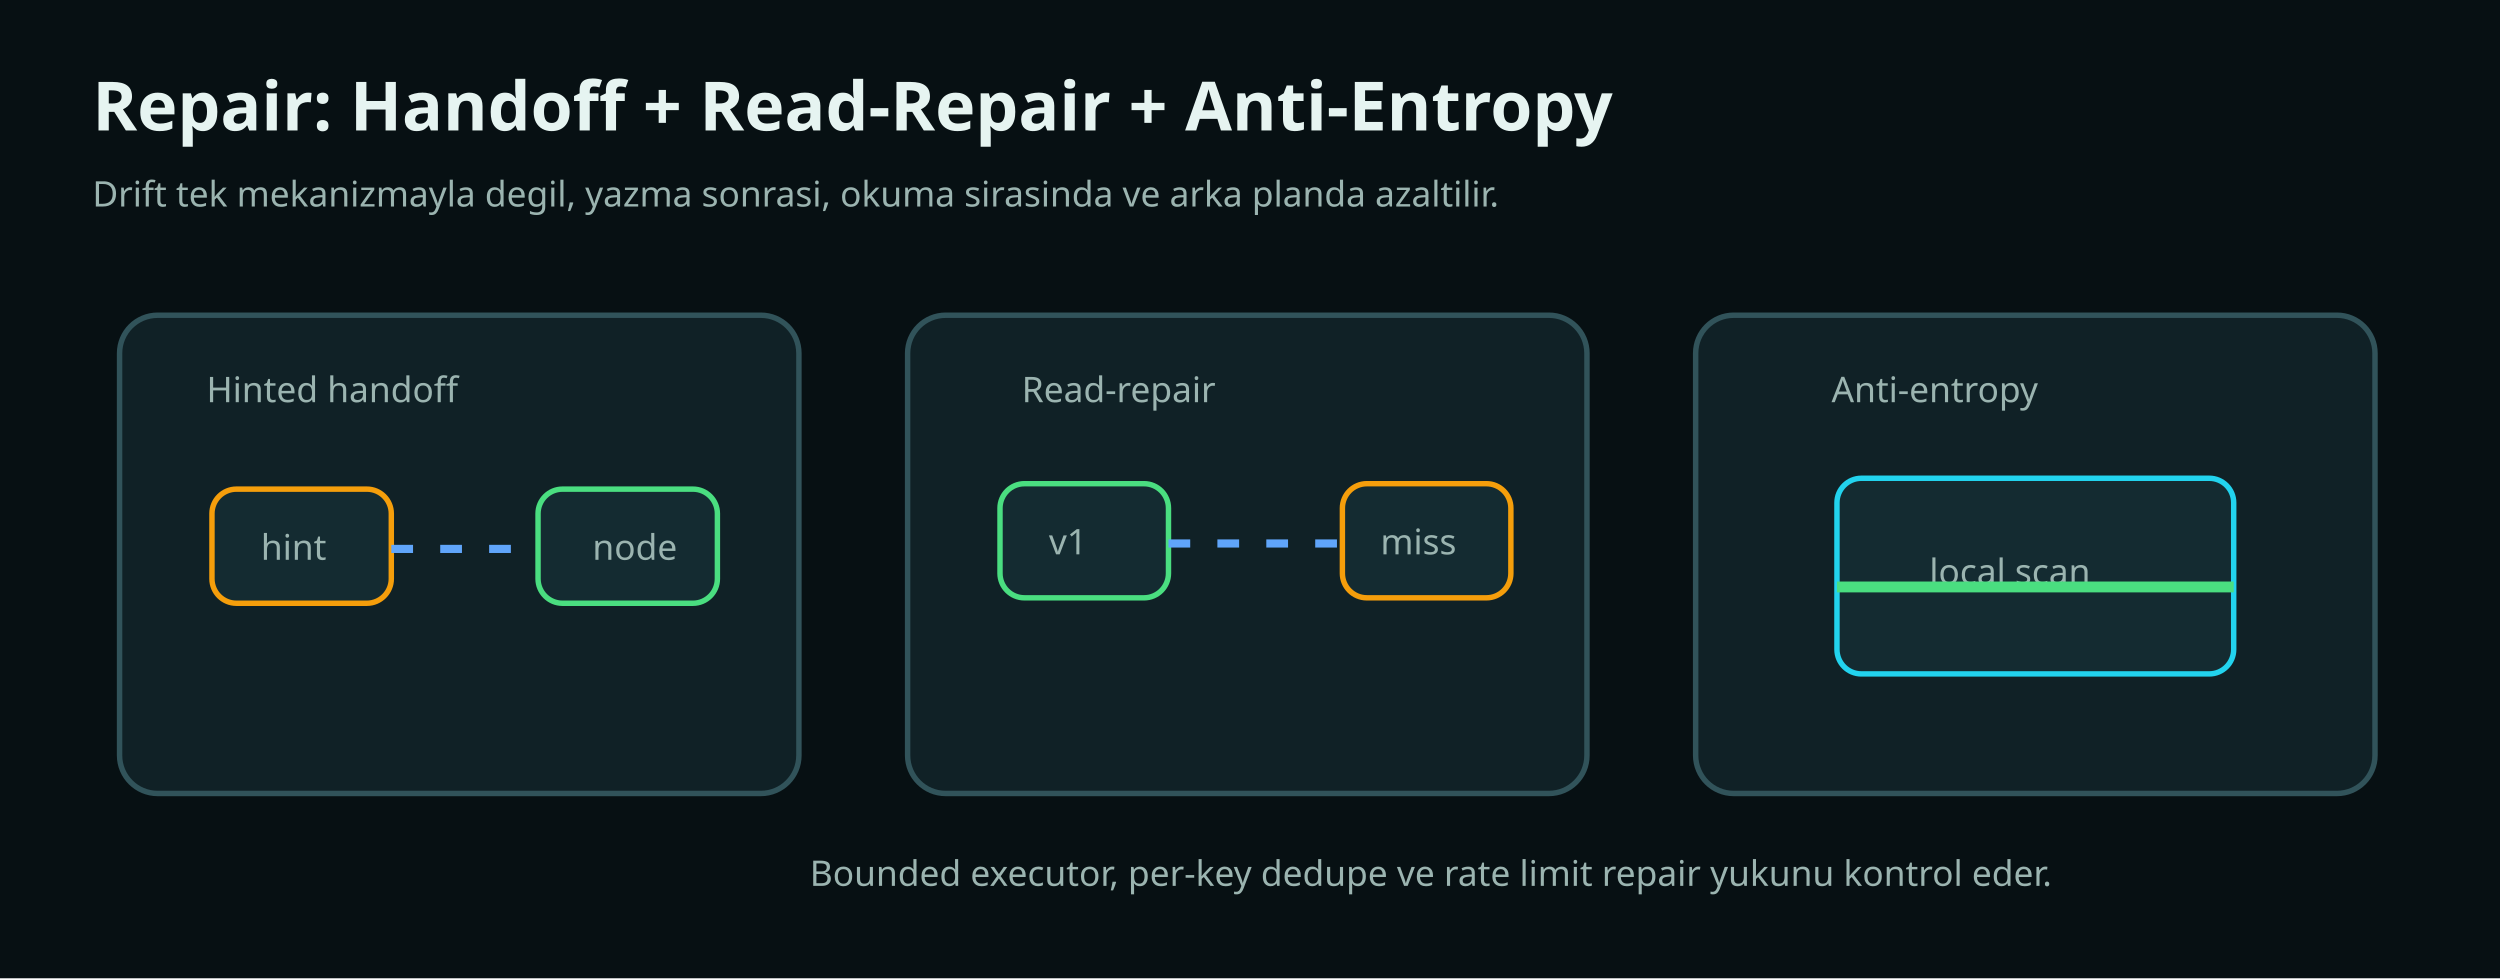
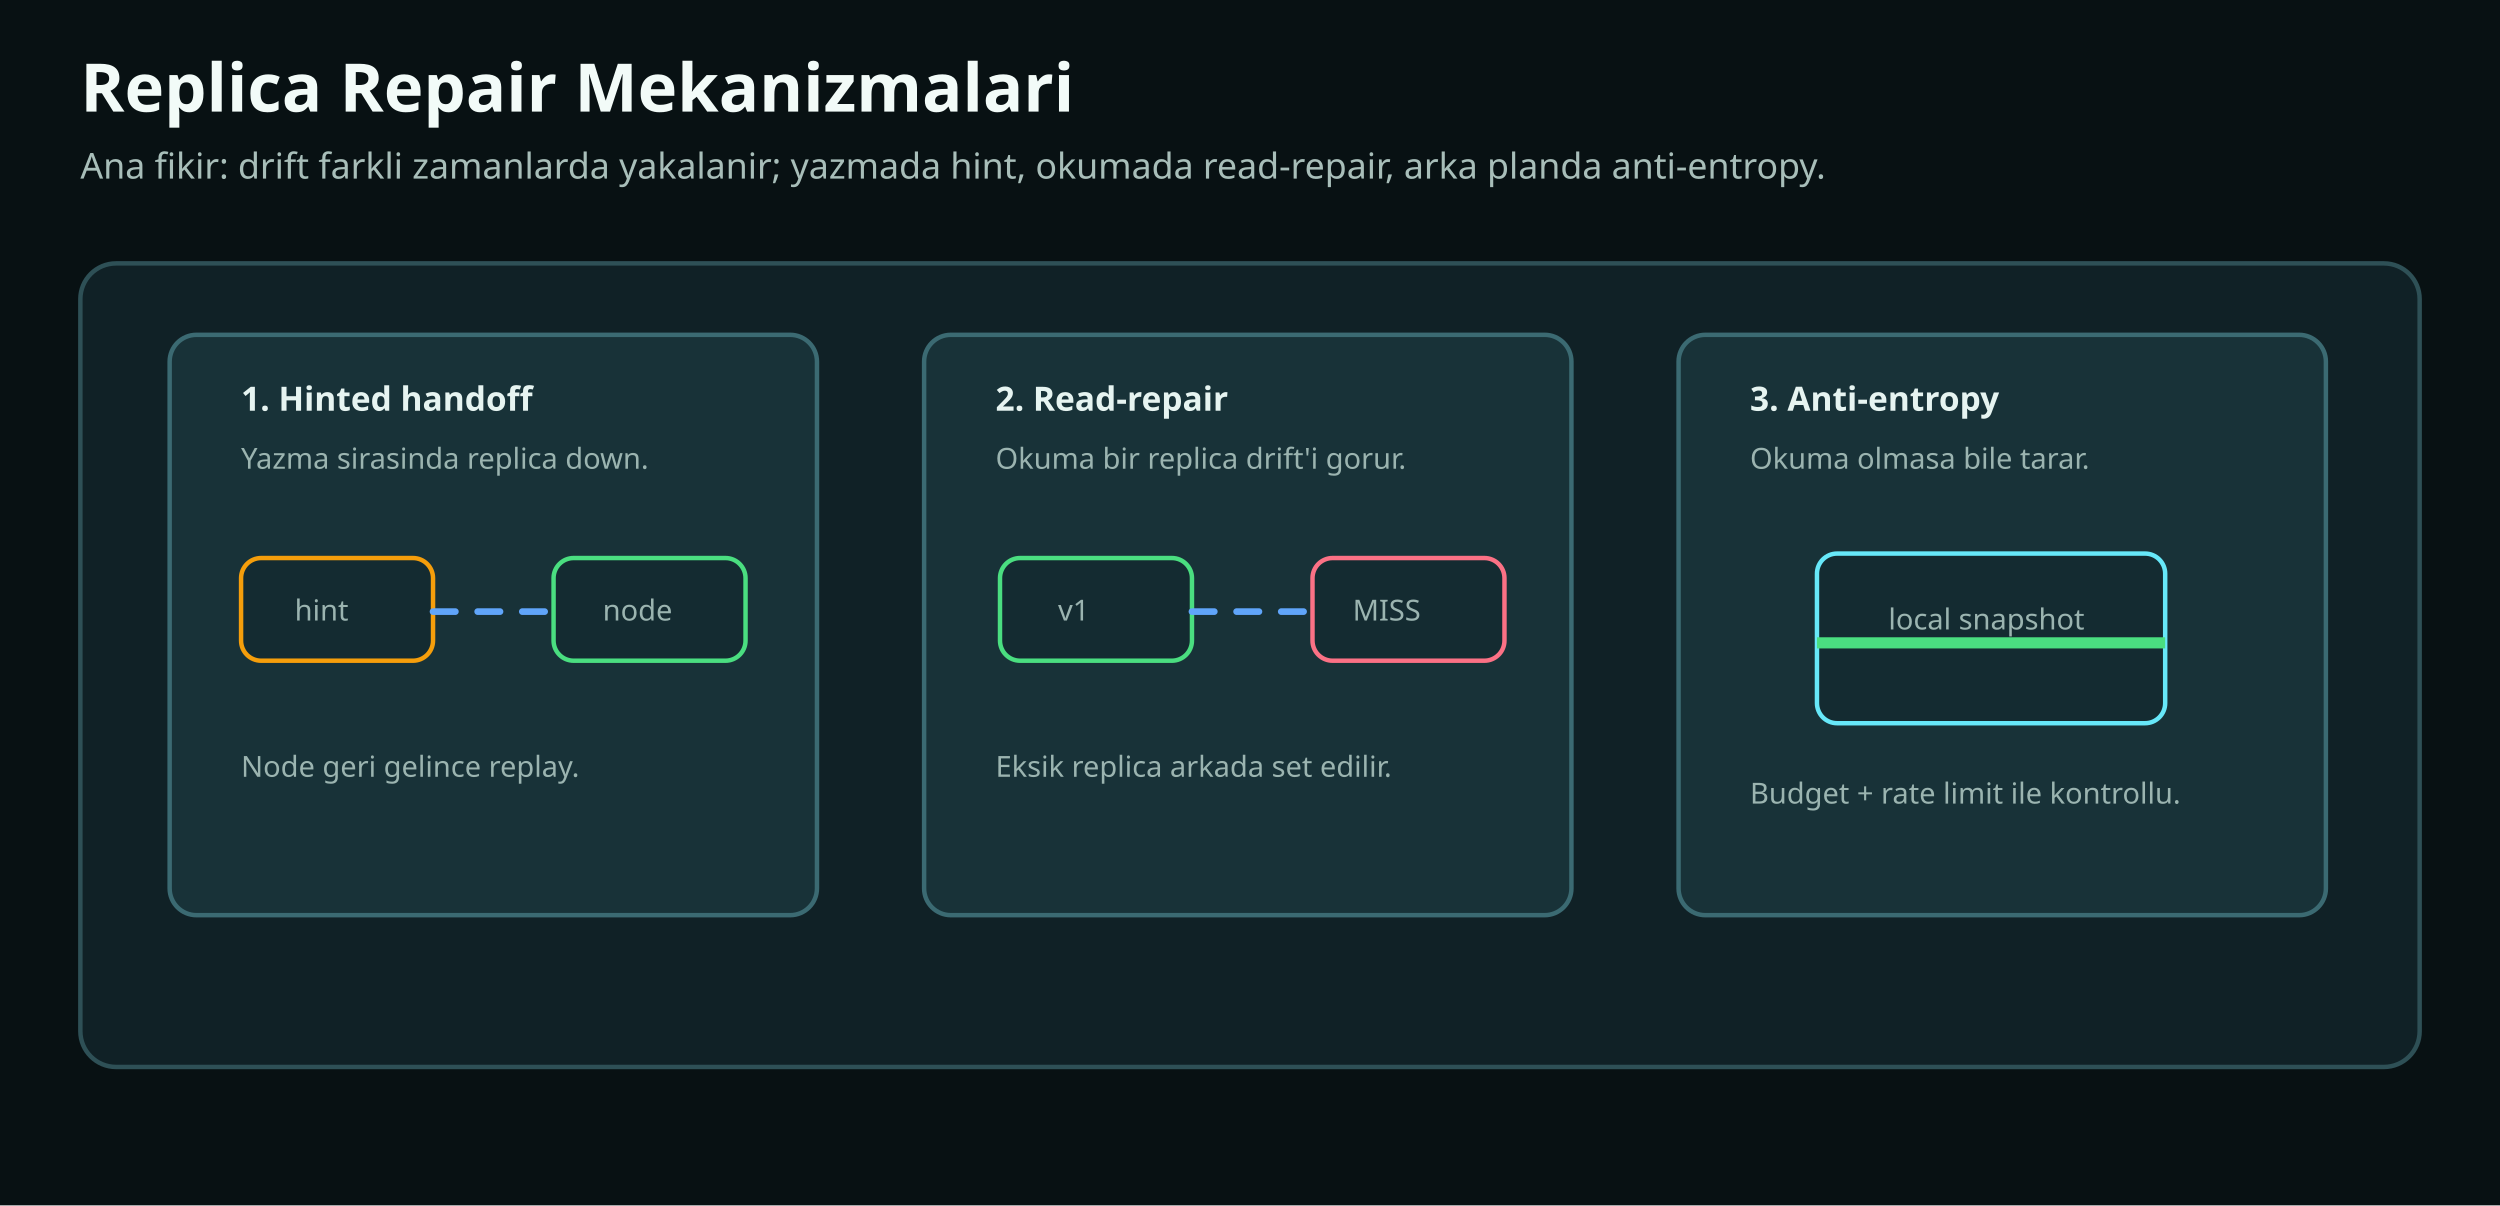
- <svg xmlns="http://www.w3.org/2000/svg" width="920" height="360" viewBox="0 0 920 360" role="img" aria-labelledby="title desc">
+ <svg xmlns="http://www.w3.org/2000/svg" width="1120" height="540" viewBox="0 0 1120 540" role="img" aria-labelledby="title desc">
  <style>
-     .bg{fill:#071013}.t{fill:#e6f4f1;font:700 25px system-ui}.s{fill:#9bb4b0;font:500 13px system-ui}.p{fill:#102126;stroke:#31535a;stroke-width:2;rx:14}.n{fill:#142b31;stroke:#22d3ee;stroke-width:2;rx:9}.ok{stroke:#4ade80}.warn{stroke:#f59e0b}.line{fill:none;stroke:#60a5fa;stroke-width:3;stroke-dasharray:8 10;animation:dash 1s linear infinite}.move{animation:move 4s ease-in-out infinite}.scan{animation:scan 4s linear infinite}@keyframes dash{to{stroke-dashoffset:-18}}@keyframes move{0%{transform:translateX(0)}50%,75%{transform:translateX(96px)}100%{transform:translateX(0)}}@keyframes scan{0%{transform:translateY(-38px);opacity:.2}50%{opacity:1}100%{transform:translateY(50px);opacity:.2}}
+     .bg{fill:#081113}.title{fill:#f2fbf8;font:700 30px system-ui}.sub{fill:#a8beb9;font:500 16px system-ui}.panel{fill:#102126;stroke:#2e5056;stroke-width:2;rx:16}.lane{fill:#183238;stroke:#3b6a72;stroke-width:2;rx:12}.node{fill:#142b31;stroke:#67e8f9;stroke-width:2;rx:9}.txt{fill:#e6f4f1;font:700 15px system-ui}.muted{fill:#9bb4b0;font:500 13px system-ui}.ok{stroke:#4ade80}.warn{stroke:#f59e0b}.bad{stroke:#fb7185}.flow{fill:none;stroke:#60a5fa;stroke-width:3;stroke-linecap:round;stroke-dasharray:10 10;animation:dash 1.1s linear infinite}.move1{animation:move1 7s ease-in-out infinite}.move2{animation:move2 7s ease-in-out infinite}.scan{animation:scan 7s linear infinite}@keyframes dash{to{stroke-dashoffset:-20}}@keyframes move1{0%,18%{transform:translateX(0);opacity:.3}36%,56%{transform:translateX(160px);opacity:1}100%{opacity:.3}}@keyframes move2{0%,38%{transform:translateX(0);opacity:.3}58%,78%{transform:translateX(170px);opacity:1}100%{opacity:.3}}@keyframes scan{0%{transform:translateY(-38px);opacity:.2}50%{opacity:1}100%{transform:translateY(54px);opacity:.2}}
  </style>
-   <rect class="bg" width="920" height="360" />
-   <text class="t" x="34" y="48">Repair: Handoff + Read-Repair + Anti-Entropy</text>
-   <text class="s" x="34" y="76">Drift tek mekanizmayla degil, yazma sonrasi, okuma sirasinda ve arka planda azaltilir.</text>
-   <rect class="p" x="44" y="116" width="250" height="176" />
-   <text class="s" x="76" y="148">Hinted handoff</text>
-   <rect class="n warn" x="78" y="180" width="66" height="42" />
-   <text class="s" x="96" y="206">hint</text>
-   <rect class="n ok" x="198" y="180" width="66" height="42" />
-   <text class="s" x="218" y="206">node</text>
-   <path class="line move" d="M144 202 H198" />
-   <rect class="p" x="334" y="116" width="250" height="176" />
-   <text class="s" x="376" y="148">Read-repair</text>
-   <rect class="n ok" x="368" y="178" width="62" height="42" />
-   <text class="s" x="386" y="204">v1</text>
-   <rect class="n warn" x="494" y="178" width="62" height="42" />
-   <text class="s" x="508" y="204">miss</text>
-   <path class="line" d="M430 200 H494" />
-   <rect class="p" x="624" y="116" width="250" height="176" />
-   <text class="s" x="674" y="148">Anti-entropy</text>
-   <rect class="n" x="676" y="176" width="146" height="72" />
-   <text class="s" x="710" y="215">local scan</text>
-   <line class="scan" x1="676" y1="216" x2="822" y2="216" stroke="#4ade80" stroke-width="4" />
-   <text class="s" x="298" y="326">Bounded executor, per-key dedupe ve rate limit repair yukunu kontrol eder.</text>
+   <rect class="bg" width="1120" height="540" />
+   <text class="title" x="36" y="50">Replica Repair Mekanizmalari</text>
+   <text class="sub" x="36" y="80">Ana fikir: drift farkli zamanlarda yakalanir; yazmada hint, okumada read-repair, arka planda anti-entropy.</text>
+   <rect class="panel" x="36" y="118" width="1048" height="360" />
+   <rect class="lane" x="76" y="150" width="290" height="260" />
+   <text class="txt" x="108" y="184">1. Hinted handoff</text>
+   <text class="muted" x="108" y="210">Yazma sirasinda replica down.</text>
+   <rect class="node warn" x="108" y="250" width="86" height="46" />
+   <text class="muted" x="132" y="278">hint</text>
+   <rect class="node ok" x="248" y="250" width="86" height="46" />
+   <text class="muted" x="270" y="278">node</text>
+   <path class="flow move1" d="M194 274 H248" />
+   <text class="muted" x="108" y="348">Node geri gelince replay.</text>
+   <rect class="lane" x="414" y="150" width="290" height="260" />
+   <text class="txt" x="446" y="184">2. Read-repair</text>
+   <text class="muted" x="446" y="210">Okuma bir replica drift'i gorur.</text>
+   <rect class="node ok" x="448" y="250" width="86" height="46" />
+   <text class="muted" x="474" y="278">v1</text>
+   <rect class="node bad" x="588" y="250" width="86" height="46" />
+   <text class="muted" x="606" y="278">MISS</text>
+   <path class="flow move2" d="M534 274 H588" />
+   <text class="muted" x="446" y="348">Eksik replica arkada set edilir.</text>
+   <rect class="lane" x="752" y="150" width="290" height="260" />
+   <text class="txt" x="784" y="184">3. Anti-entropy</text>
+   <text class="muted" x="784" y="210">Okuma olmasa bile tarar.</text>
+   <rect class="node" x="814" y="248" width="156" height="76" />
+   <text class="muted" x="846" y="282">local snapshot</text>
+   <line class="scan" x1="814" y1="288" x2="970" y2="288" stroke="#4ade80" stroke-width="5" />
+   <text class="muted" x="784" y="360">Budget + rate limit ile kontrollu.</text>
</svg>
